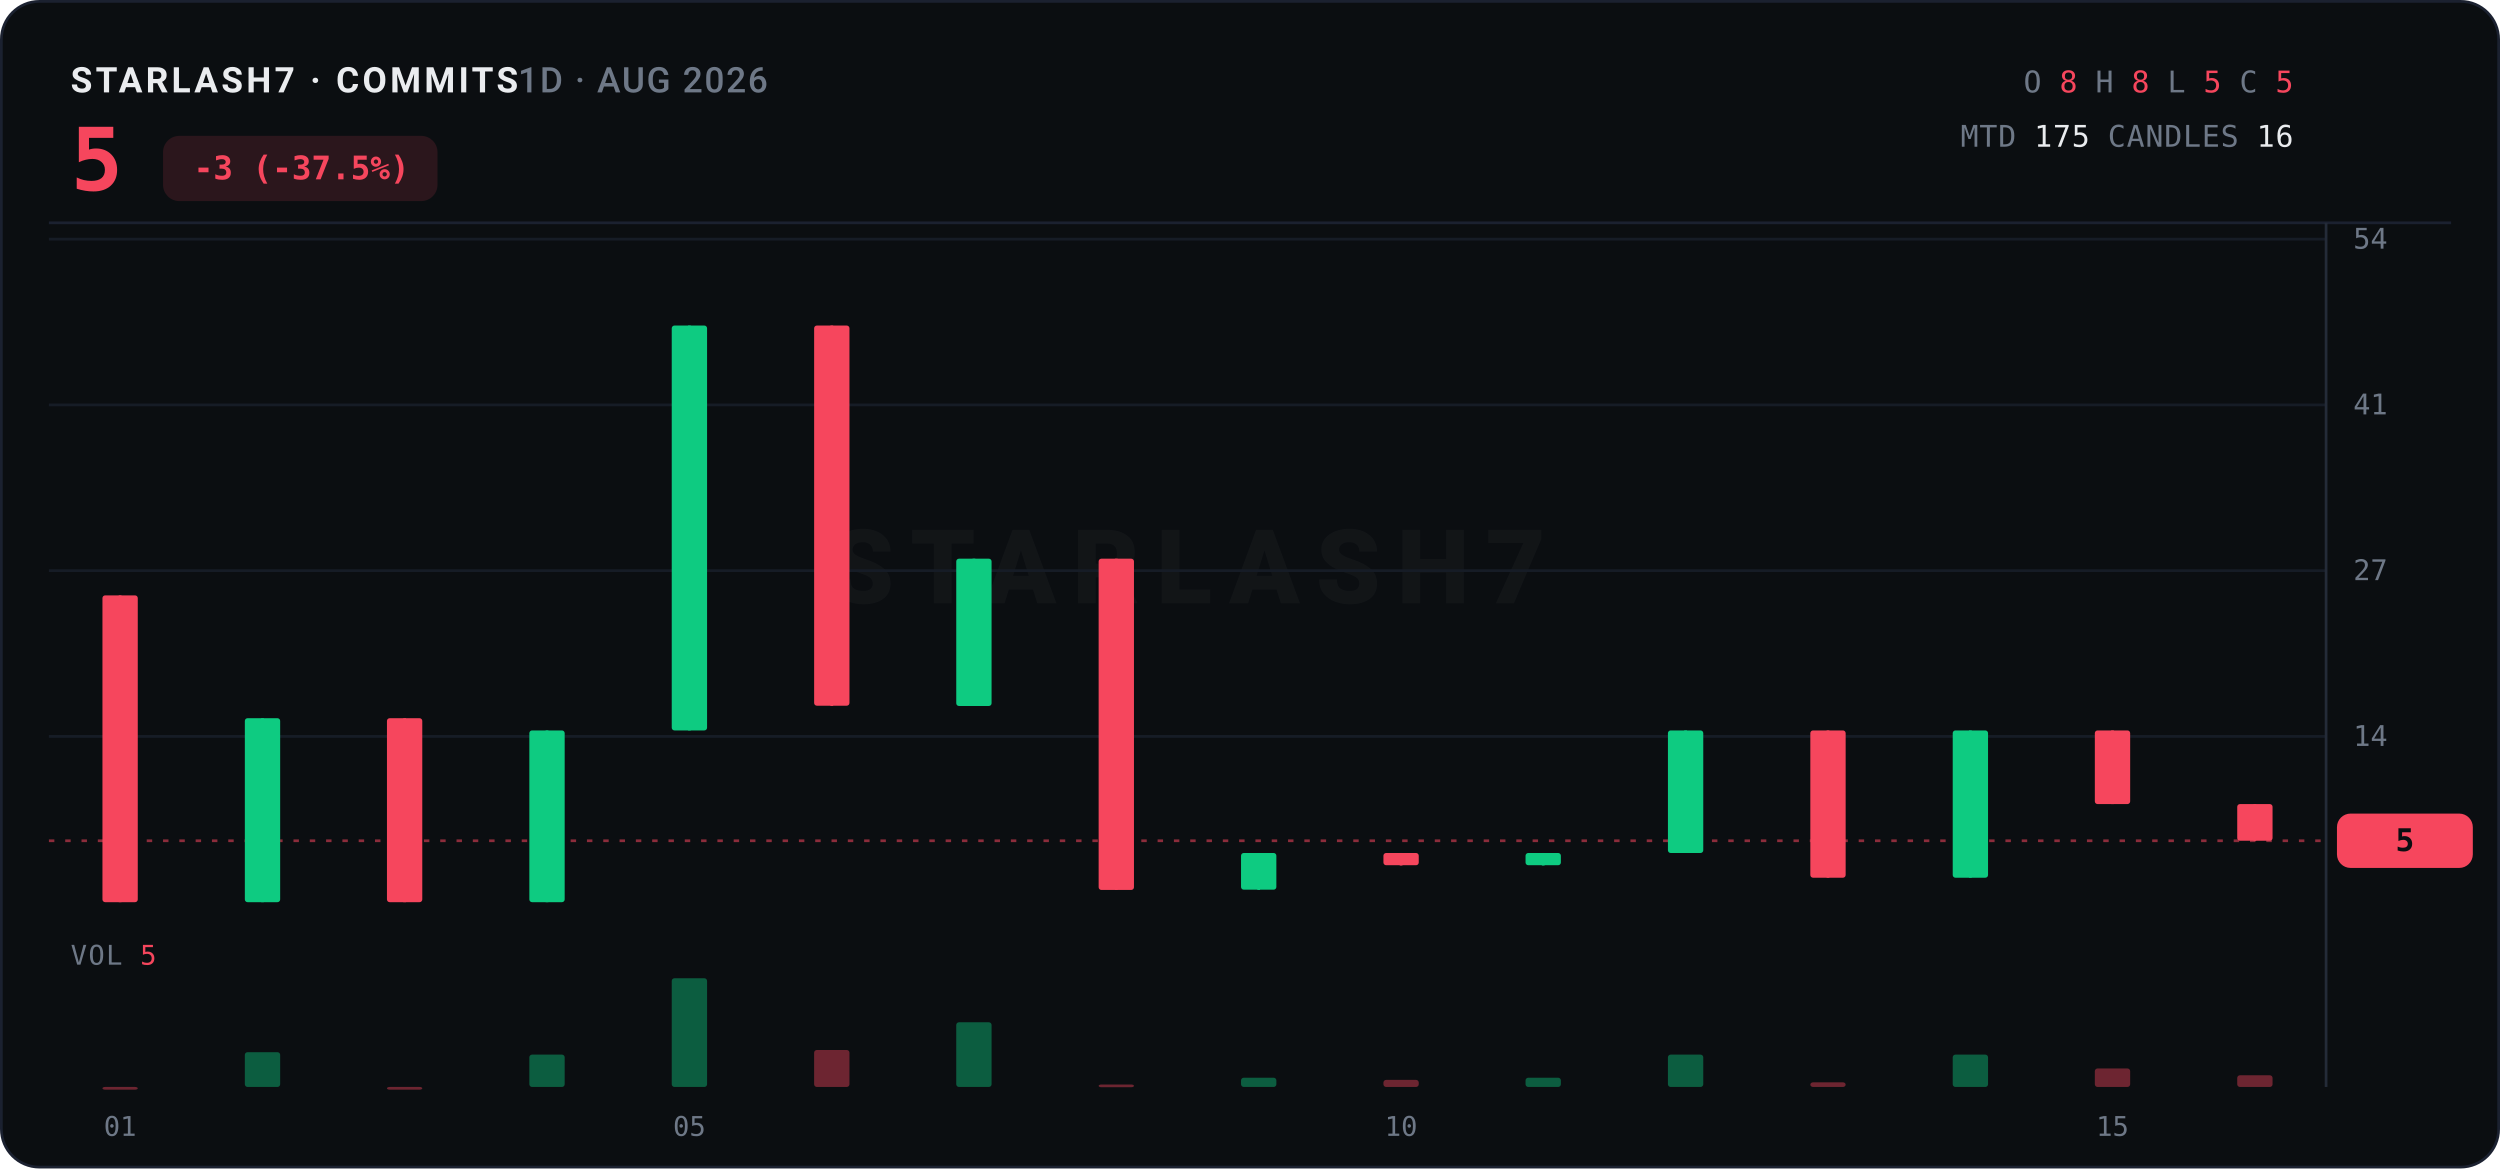
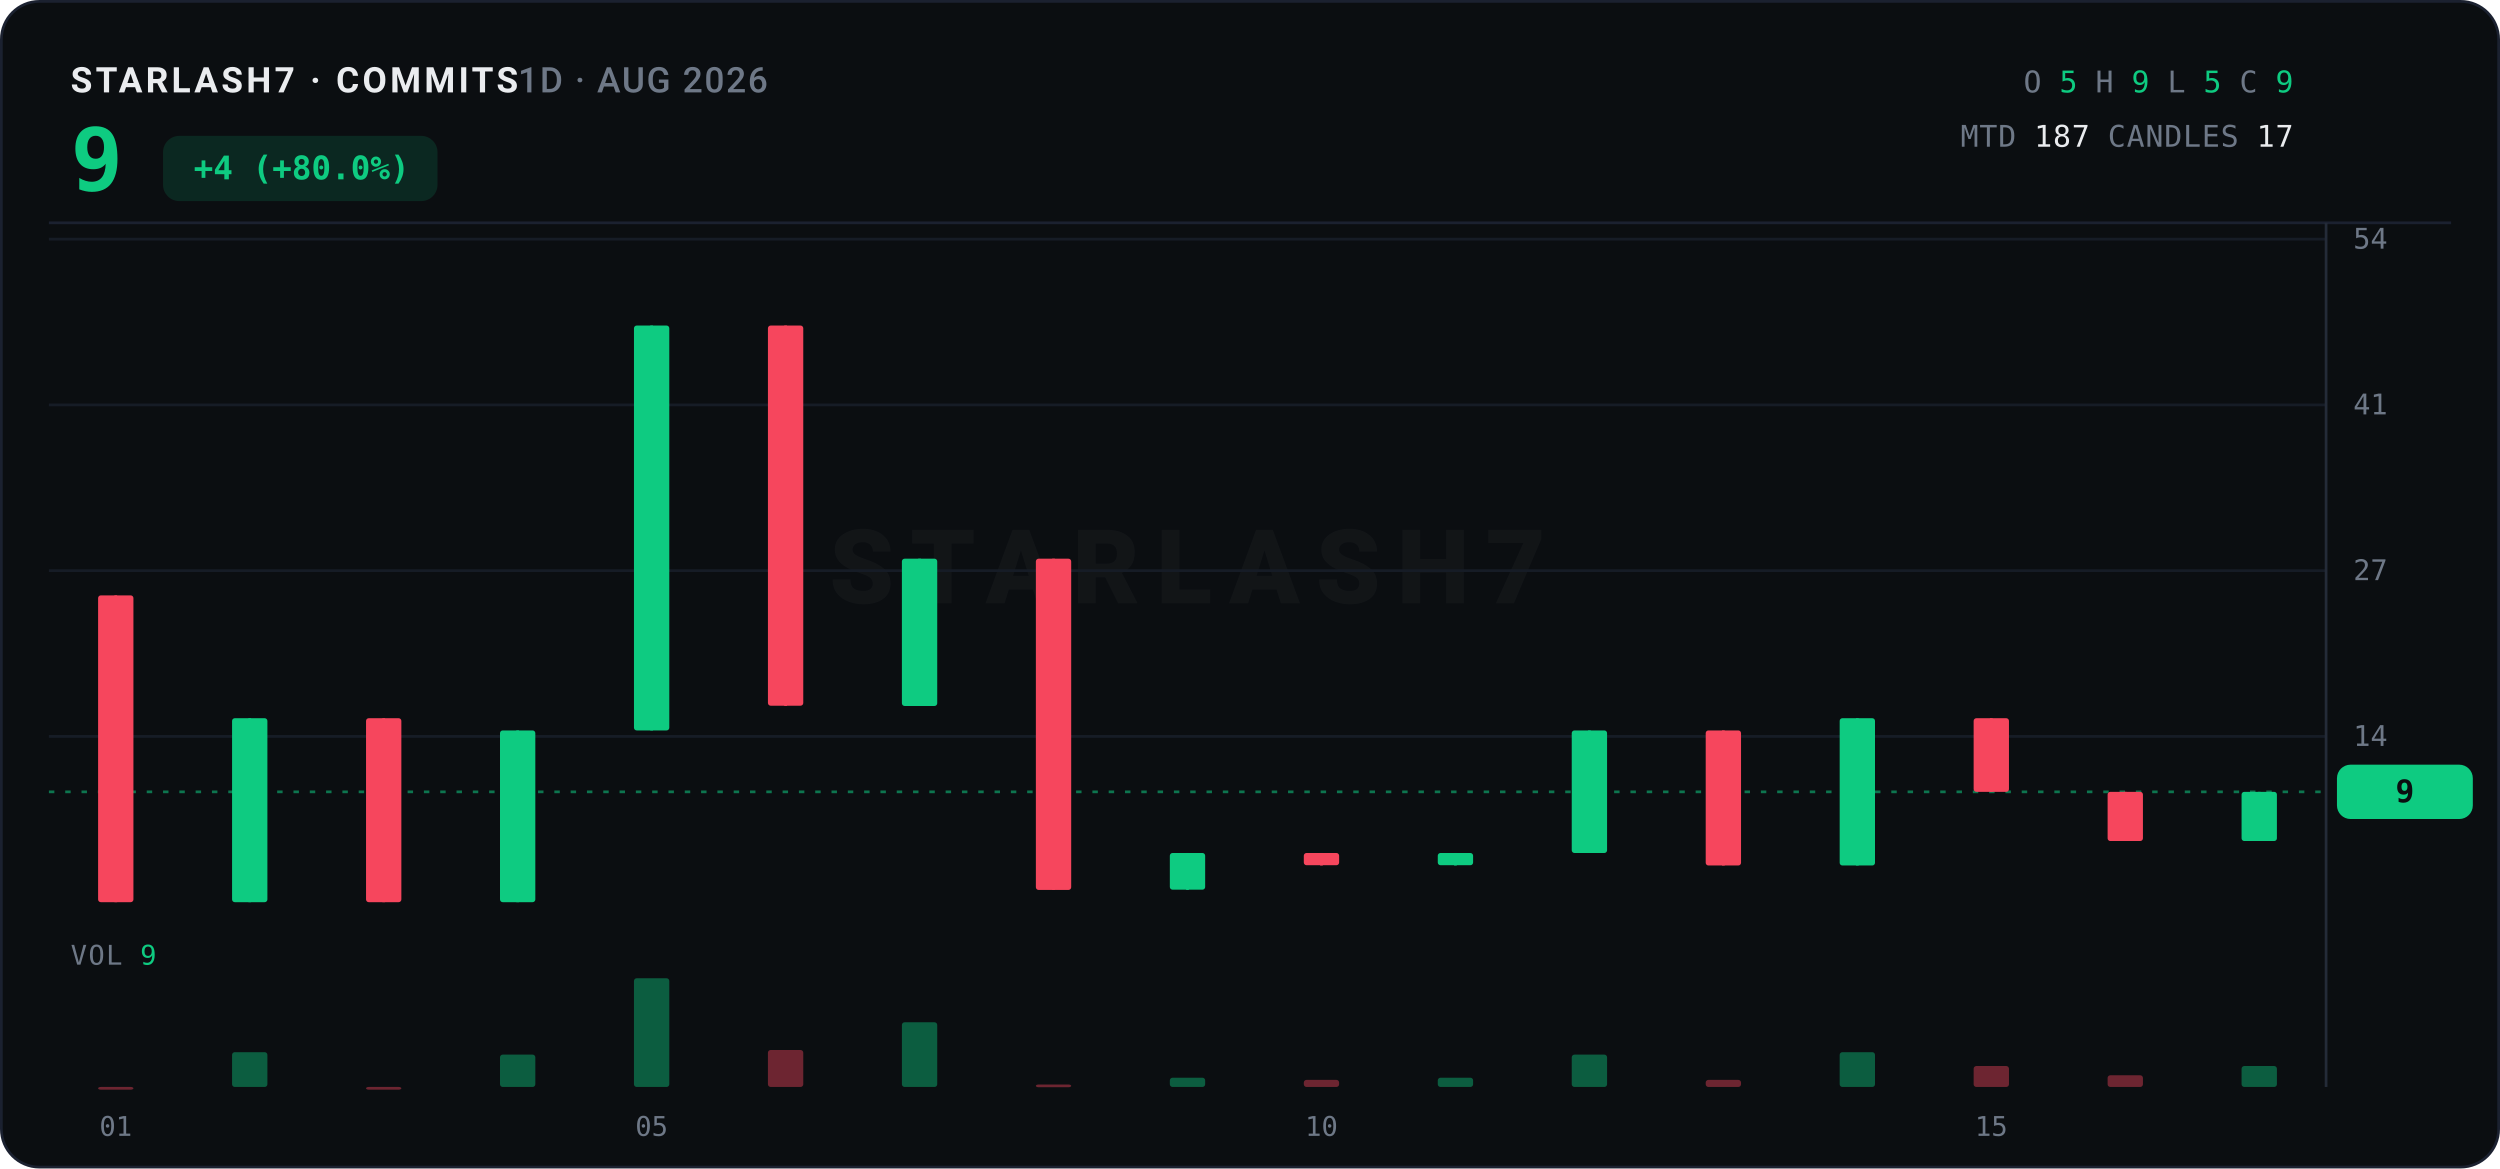
<svg xmlns="http://www.w3.org/2000/svg" width="920" height="430" viewBox="0 0 920 430">
  <rect x="0.5" y="0.5" width="919" height="429" rx="14" fill="#0B0E11" stroke="#1B2130" />
  <text x="26" y="34" font-family="ui-sans-serif,system-ui,-apple-system,'Segoe UI',Roboto,sans-serif" font-size="13" font-weight="700" letter-spacing="1.2" fill="#EAECEF">STARLASH7 · COMMITS<tspan fill="#6E7887" font-weight="500" letter-spacing="0.6">  1D · AUG 2026</tspan>
  </text>
-   <text x="26" y="70" font-family="ui-monospace,'SF Mono',SFMono-Regular,Menlo,Consolas,monospace" font-size="32" font-weight="800" fill="#F6465D" letter-spacing="-0.5">5</text>
-   <rect x="60" y="50" width="101" height="24" rx="6" fill="#F6465D" opacity="0.14" />
-   <text x="111" y="66" text-anchor="middle" font-family="ui-monospace,'SF Mono',SFMono-Regular,Menlo,Consolas,monospace" font-size="12" font-weight="700" fill="#F6465D">-3 (-37.5%)</text>
+   <text x="26" y="70" font-family="ui-monospace,'SF Mono',SFMono-Regular,Menlo,Consolas,monospace" font-size="32" font-weight="800" fill="#0ECB81" letter-spacing="-0.5">9</text>
+   <rect x="60" y="50" width="101" height="24" rx="6" fill="#0ECB81" opacity="0.14" />
+   <text x="111" y="66" text-anchor="middle" font-family="ui-monospace,'SF Mono',SFMono-Regular,Menlo,Consolas,monospace" font-size="12" font-weight="700" fill="#0ECB81">+4 (+80.0%)</text>
  <text x="844" y="34" text-anchor="end" font-family="ui-monospace,'SF Mono',SFMono-Regular,Menlo,Consolas,monospace" font-size="11" letter-spacing="0.3">
    <tspan fill="#6E7887">O</tspan>
-     <tspan fill="#F6465D">8</tspan>
+     <tspan fill="#0ECB81">5</tspan>
    <tspan fill="#6E7887">H</tspan>
-     <tspan fill="#F6465D">8</tspan>
+     <tspan fill="#0ECB81">9</tspan>
    <tspan fill="#6E7887">L</tspan>
-     <tspan fill="#F6465D">5</tspan>
+     <tspan fill="#0ECB81">5</tspan>
    <tspan fill="#6E7887">C</tspan>
-     <tspan fill="#F6465D">5</tspan>
+     <tspan fill="#0ECB81">9</tspan>
  </text>
  <text x="844" y="54" text-anchor="end" font-family="ui-monospace,'SF Mono',SFMono-Regular,Menlo,Consolas,monospace" font-size="11" letter-spacing="0.3">
    <tspan fill="#6E7887">MTD</tspan>
-     <tspan fill="#EAECEF">175</tspan>
+     <tspan fill="#EAECEF">187</tspan>
    <tspan fill="#6E7887">CANDLES</tspan>
-     <tspan fill="#EAECEF">16</tspan>
+     <tspan fill="#EAECEF">17</tspan>
  </text>
  <line x1="18" y1="82" x2="902" y2="82" stroke="#1B2130" stroke-width="1" />
  <text x="437.0" y="222.0" text-anchor="middle" font-family="ui-sans-serif,system-ui,-apple-system,'Segoe UI',Roboto,sans-serif" font-size="38" font-weight="800" letter-spacing="6" fill="#EAECEF" opacity="0.035">STARLASH7</text>
  <line x1="18" y1="271.0" x2="856" y2="271.0" stroke="#161C26" stroke-width="1" />
  <text x="866" y="274.5" font-family="ui-monospace,'SF Mono',SFMono-Regular,Menlo,Consolas,monospace" font-size="10.5" fill="#6E7887">14</text>
  <line x1="18" y1="210.0" x2="856" y2="210.0" stroke="#161C26" stroke-width="1" />
  <text x="866" y="213.5" font-family="ui-monospace,'SF Mono',SFMono-Regular,Menlo,Consolas,monospace" font-size="10.5" fill="#6E7887">27</text>
  <line x1="18" y1="149.0" x2="856" y2="149.0" stroke="#161C26" stroke-width="1" />
  <text x="866" y="152.5" font-family="ui-monospace,'SF Mono',SFMono-Regular,Menlo,Consolas,monospace" font-size="10.5" fill="#6E7887">41</text>
  <line x1="18" y1="88.0" x2="856" y2="88.0" stroke="#161C26" stroke-width="1" />
  <text x="866" y="91.5" font-family="ui-monospace,'SF Mono',SFMono-Regular,Menlo,Consolas,monospace" font-size="10.5" fill="#6E7887">54</text>
  <line x1="856" y1="82" x2="856" y2="400" stroke="#242B38" stroke-width="1" />
-   <line x1="18" y1="309.4" x2="856" y2="309.4" stroke="#F6465D" stroke-width="1" stroke-dasharray="2 4" opacity="0.55" />
-   <rect x="860" y="299.4" width="50" height="20" rx="5" fill="#F6465D" />
-   <text x="885.0" y="313.2" text-anchor="middle" font-family="ui-monospace,'SF Mono',SFMono-Regular,Menlo,Consolas,monospace" font-size="11.5" font-weight="800" fill="#0B0E11">5</text>
-   <line x1="44.2" y1="219.1" x2="44.2" y2="332.0" stroke="#F6465D" stroke-width="1" />
-   <rect x="37.7" y="219.1" width="13.0" height="112.9" rx="1" fill="#F6465D" />
-   <line x1="96.6" y1="264.3" x2="96.6" y2="332.0" stroke="#0ECB81" stroke-width="1" />
-   <rect x="90.1" y="264.3" width="13.0" height="67.7" rx="1" fill="#0ECB81" />
-   <line x1="148.9" y1="264.3" x2="148.9" y2="332.0" stroke="#F6465D" stroke-width="1" />
-   <rect x="142.4" y="264.3" width="13.0" height="67.7" rx="1" fill="#F6465D" />
-   <line x1="201.3" y1="268.8" x2="201.3" y2="332.0" stroke="#0ECB81" stroke-width="1" />
-   <rect x="194.8" y="268.8" width="13.0" height="63.2" rx="1" fill="#0ECB81" />
-   <line x1="253.7" y1="119.8" x2="253.7" y2="268.8" stroke="#0ECB81" stroke-width="1" />
-   <rect x="247.2" y="119.8" width="13.0" height="149.0" rx="1" fill="#0ECB81" />
-   <line x1="306.1" y1="119.8" x2="306.1" y2="259.8" stroke="#F6465D" stroke-width="1" />
-   <rect x="299.6" y="119.8" width="13.0" height="139.9" rx="1" fill="#F6465D" />
-   <line x1="358.4" y1="205.6" x2="358.4" y2="259.8" stroke="#0ECB81" stroke-width="1" />
-   <rect x="351.9" y="205.6" width="13.0" height="54.2" rx="1" fill="#0ECB81" />
-   <line x1="410.8" y1="205.6" x2="410.8" y2="327.5" stroke="#F6465D" stroke-width="1" />
-   <rect x="404.3" y="205.6" width="13.0" height="121.9" rx="1" fill="#F6465D" />
-   <line x1="463.2" y1="313.9" x2="463.2" y2="327.5" stroke="#0ECB81" stroke-width="1" />
-   <rect x="456.7" y="313.9" width="13.0" height="13.5" rx="1" fill="#0ECB81" />
-   <line x1="515.6" y1="313.9" x2="515.6" y2="318.5" stroke="#F6465D" stroke-width="1" />
-   <rect x="509.1" y="313.9" width="13.0" height="4.5" rx="1" fill="#F6465D" />
-   <line x1="567.9" y1="313.9" x2="567.9" y2="318.5" stroke="#0ECB81" stroke-width="1" />
-   <rect x="561.4" y="313.9" width="13.0" height="4.5" rx="1" fill="#0ECB81" />
-   <line x1="620.3" y1="268.8" x2="620.3" y2="313.9" stroke="#0ECB81" stroke-width="1" />
-   <rect x="613.8" y="268.8" width="13.0" height="45.1" rx="1" fill="#0ECB81" />
-   <line x1="672.7" y1="268.8" x2="672.7" y2="323.0" stroke="#F6465D" stroke-width="1" />
-   <rect x="666.2" y="268.8" width="13.0" height="54.2" rx="1" fill="#F6465D" />
-   <line x1="725.1" y1="268.8" x2="725.1" y2="323.0" stroke="#0ECB81" stroke-width="1" />
-   <rect x="718.6" y="268.8" width="13.0" height="54.2" rx="1" fill="#0ECB81" />
-   <line x1="777.4" y1="268.8" x2="777.4" y2="295.9" stroke="#F6465D" stroke-width="1" />
-   <rect x="770.9" y="268.8" width="13.0" height="27.1" rx="1" fill="#F6465D" />
-   <line x1="829.8" y1="295.9" x2="829.8" y2="309.4" stroke="#F6465D" stroke-width="1" />
-   <rect x="823.3" y="295.9" width="13.0" height="13.5" rx="1" fill="#F6465D" />
-   <text x="26" y="355" font-family="ui-monospace,'SF Mono',SFMono-Regular,Menlo,Consolas,monospace" font-size="10" letter-spacing="0.5" fill="#6E7887">VOL <tspan fill="#F6465D">5</tspan>
+   <line x1="18" y1="291.4" x2="856" y2="291.4" stroke="#0ECB81" stroke-width="1" stroke-dasharray="2 4" opacity="0.55" />
+   <rect x="860" y="281.4" width="50" height="20" rx="5" fill="#0ECB81" />
+   <text x="885.0" y="295.2" text-anchor="middle" font-family="ui-monospace,'SF Mono',SFMono-Regular,Menlo,Consolas,monospace" font-size="11.5" font-weight="800" fill="#0B0E11">9</text>
+   <line x1="42.6" y1="219.1" x2="42.6" y2="332.0" stroke="#F6465D" stroke-width="1" />
+   <rect x="36.1" y="219.1" width="13.0" height="112.9" rx="1" fill="#F6465D" />
+   <line x1="91.9" y1="264.3" x2="91.9" y2="332.0" stroke="#0ECB81" stroke-width="1" />
+   <rect x="85.4" y="264.3" width="13.0" height="67.7" rx="1" fill="#0ECB81" />
+   <line x1="141.2" y1="264.3" x2="141.2" y2="332.0" stroke="#F6465D" stroke-width="1" />
+   <rect x="134.7" y="264.3" width="13.0" height="67.7" rx="1" fill="#F6465D" />
+   <line x1="190.5" y1="268.8" x2="190.5" y2="332.0" stroke="#0ECB81" stroke-width="1" />
+   <rect x="184.0" y="268.8" width="13.0" height="63.2" rx="1" fill="#0ECB81" />
+   <line x1="239.8" y1="119.8" x2="239.8" y2="268.8" stroke="#0ECB81" stroke-width="1" />
+   <rect x="233.3" y="119.8" width="13.0" height="149.0" rx="1" fill="#0ECB81" />
+   <line x1="289.1" y1="119.8" x2="289.1" y2="259.8" stroke="#F6465D" stroke-width="1" />
+   <rect x="282.6" y="119.8" width="13.0" height="139.9" rx="1" fill="#F6465D" />
+   <line x1="338.4" y1="205.6" x2="338.4" y2="259.8" stroke="#0ECB81" stroke-width="1" />
+   <rect x="331.9" y="205.6" width="13.0" height="54.2" rx="1" fill="#0ECB81" />
+   <line x1="387.7" y1="205.6" x2="387.7" y2="327.5" stroke="#F6465D" stroke-width="1" />
+   <rect x="381.2" y="205.6" width="13.0" height="121.9" rx="1" fill="#F6465D" />
+   <line x1="437.0" y1="313.9" x2="437.0" y2="327.5" stroke="#0ECB81" stroke-width="1" />
+   <rect x="430.5" y="313.9" width="13.0" height="13.5" rx="1" fill="#0ECB81" />
+   <line x1="486.3" y1="313.9" x2="486.3" y2="318.5" stroke="#F6465D" stroke-width="1" />
+   <rect x="479.8" y="313.9" width="13.0" height="4.5" rx="1" fill="#F6465D" />
+   <line x1="535.6" y1="313.9" x2="535.6" y2="318.5" stroke="#0ECB81" stroke-width="1" />
+   <rect x="529.1" y="313.9" width="13.0" height="4.5" rx="1" fill="#0ECB81" />
+   <line x1="584.9" y1="268.8" x2="584.9" y2="313.9" stroke="#0ECB81" stroke-width="1" />
+   <rect x="578.4" y="268.8" width="13.0" height="45.1" rx="1" fill="#0ECB81" />
+   <line x1="634.2" y1="268.8" x2="634.2" y2="318.5" stroke="#F6465D" stroke-width="1" />
+   <rect x="627.7" y="268.8" width="13.0" height="49.7" rx="1" fill="#F6465D" />
+   <line x1="683.5" y1="264.3" x2="683.5" y2="318.5" stroke="#0ECB81" stroke-width="1" />
+   <rect x="677.0" y="264.3" width="13.0" height="54.2" rx="1" fill="#0ECB81" />
+   <line x1="732.8" y1="264.3" x2="732.8" y2="291.4" stroke="#F6465D" stroke-width="1" />
+   <rect x="726.3" y="264.3" width="13.0" height="27.1" rx="1" fill="#F6465D" />
+   <line x1="782.1" y1="291.4" x2="782.1" y2="309.4" stroke="#F6465D" stroke-width="1" />
+   <rect x="775.6" y="291.4" width="13.0" height="18.1" rx="1" fill="#F6465D" />
+   <line x1="831.4" y1="291.4" x2="831.4" y2="309.4" stroke="#0ECB81" stroke-width="1" />
+   <rect x="824.9" y="291.4" width="13.0" height="18.1" rx="1" fill="#0ECB81" />
+   <text x="26" y="355" font-family="ui-monospace,'SF Mono',SFMono-Regular,Menlo,Consolas,monospace" font-size="10" letter-spacing="0.5" fill="#6E7887">VOL <tspan fill="#0ECB81">9</tspan>
  </text>
-   <rect x="37.7" y="400.0" width="13.0" height="1.0" rx="1" fill="#F6465D" opacity="0.42" />
-   <rect x="90.1" y="387.2" width="13.0" height="12.8" rx="1" fill="#0ECB81" opacity="0.42" />
-   <rect x="142.4" y="400.0" width="13.0" height="1.0" rx="1" fill="#F6465D" opacity="0.42" />
-   <rect x="194.8" y="388.1" width="13.0" height="11.9" rx="1" fill="#0ECB81" opacity="0.42" />
-   <rect x="247.2" y="360.0" width="13.0" height="40.0" rx="1" fill="#0ECB81" opacity="0.42" />
-   <rect x="299.6" y="386.4" width="13.0" height="13.6" rx="1" fill="#F6465D" opacity="0.42" />
-   <rect x="351.9" y="376.2" width="13.0" height="23.8" rx="1" fill="#0ECB81" opacity="0.42" />
-   <rect x="404.3" y="399.1" width="13.0" height="1.0" rx="1" fill="#F6465D" opacity="0.42" />
-   <rect x="456.7" y="396.6" width="13.0" height="3.4" rx="1" fill="#0ECB81" opacity="0.42" />
-   <rect x="509.1" y="397.4" width="13.0" height="2.6" rx="1" fill="#F6465D" opacity="0.42" />
-   <rect x="561.4" y="396.6" width="13.0" height="3.4" rx="1" fill="#0ECB81" opacity="0.42" />
-   <rect x="613.8" y="388.1" width="13.0" height="11.9" rx="1" fill="#0ECB81" opacity="0.42" />
-   <rect x="666.2" y="398.3" width="13.0" height="1.7" rx="1" fill="#F6465D" opacity="0.42" />
-   <rect x="718.6" y="388.1" width="13.0" height="11.9" rx="1" fill="#0ECB81" opacity="0.42" />
-   <rect x="770.9" y="393.2" width="13.0" height="6.8" rx="1" fill="#F6465D" opacity="0.42" />
-   <rect x="823.3" y="395.7" width="13.0" height="4.3" rx="1" fill="#F6465D" opacity="0.42" />
-   <text x="44.2" y="418" text-anchor="middle" font-family="ui-monospace,'SF Mono',SFMono-Regular,Menlo,Consolas,monospace" font-size="10" fill="#6E7887">01</text>
-   <text x="253.7" y="418" text-anchor="middle" font-family="ui-monospace,'SF Mono',SFMono-Regular,Menlo,Consolas,monospace" font-size="10" fill="#6E7887">05</text>
-   <text x="515.6" y="418" text-anchor="middle" font-family="ui-monospace,'SF Mono',SFMono-Regular,Menlo,Consolas,monospace" font-size="10" fill="#6E7887">10</text>
-   <text x="777.4" y="418" text-anchor="middle" font-family="ui-monospace,'SF Mono',SFMono-Regular,Menlo,Consolas,monospace" font-size="10" fill="#6E7887">15</text>
+   <rect x="36.1" y="400.0" width="13.0" height="1.0" rx="1" fill="#F6465D" opacity="0.42" />
+   <rect x="85.4" y="387.2" width="13.0" height="12.8" rx="1" fill="#0ECB81" opacity="0.42" />
+   <rect x="134.7" y="400.0" width="13.0" height="1.0" rx="1" fill="#F6465D" opacity="0.42" />
+   <rect x="184.0" y="388.1" width="13.0" height="11.9" rx="1" fill="#0ECB81" opacity="0.42" />
+   <rect x="233.3" y="360.0" width="13.0" height="40.0" rx="1" fill="#0ECB81" opacity="0.42" />
+   <rect x="282.6" y="386.4" width="13.0" height="13.6" rx="1" fill="#F6465D" opacity="0.42" />
+   <rect x="331.9" y="376.2" width="13.0" height="23.8" rx="1" fill="#0ECB81" opacity="0.42" />
+   <rect x="381.2" y="399.1" width="13.0" height="1.0" rx="1" fill="#F6465D" opacity="0.42" />
+   <rect x="430.5" y="396.6" width="13.0" height="3.4" rx="1" fill="#0ECB81" opacity="0.42" />
+   <rect x="479.8" y="397.4" width="13.0" height="2.6" rx="1" fill="#F6465D" opacity="0.42" />
+   <rect x="529.1" y="396.6" width="13.0" height="3.4" rx="1" fill="#0ECB81" opacity="0.42" />
+   <rect x="578.4" y="388.1" width="13.0" height="11.9" rx="1" fill="#0ECB81" opacity="0.42" />
+   <rect x="627.7" y="397.4" width="13.0" height="2.6" rx="1" fill="#F6465D" opacity="0.42" />
+   <rect x="677.0" y="387.2" width="13.0" height="12.8" rx="1" fill="#0ECB81" opacity="0.42" />
+   <rect x="726.3" y="392.3" width="13.0" height="7.7" rx="1" fill="#F6465D" opacity="0.42" />
+   <rect x="775.6" y="395.7" width="13.0" height="4.3" rx="1" fill="#F6465D" opacity="0.42" />
+   <rect x="824.9" y="392.3" width="13.0" height="7.7" rx="1" fill="#0ECB81" opacity="0.42" />
+   <text x="42.6" y="418" text-anchor="middle" font-family="ui-monospace,'SF Mono',SFMono-Regular,Menlo,Consolas,monospace" font-size="10" fill="#6E7887">01</text>
+   <text x="239.8" y="418" text-anchor="middle" font-family="ui-monospace,'SF Mono',SFMono-Regular,Menlo,Consolas,monospace" font-size="10" fill="#6E7887">05</text>
+   <text x="486.3" y="418" text-anchor="middle" font-family="ui-monospace,'SF Mono',SFMono-Regular,Menlo,Consolas,monospace" font-size="10" fill="#6E7887">10</text>
+   <text x="732.8" y="418" text-anchor="middle" font-family="ui-monospace,'SF Mono',SFMono-Regular,Menlo,Consolas,monospace" font-size="10" fill="#6E7887">15</text>
</svg>
